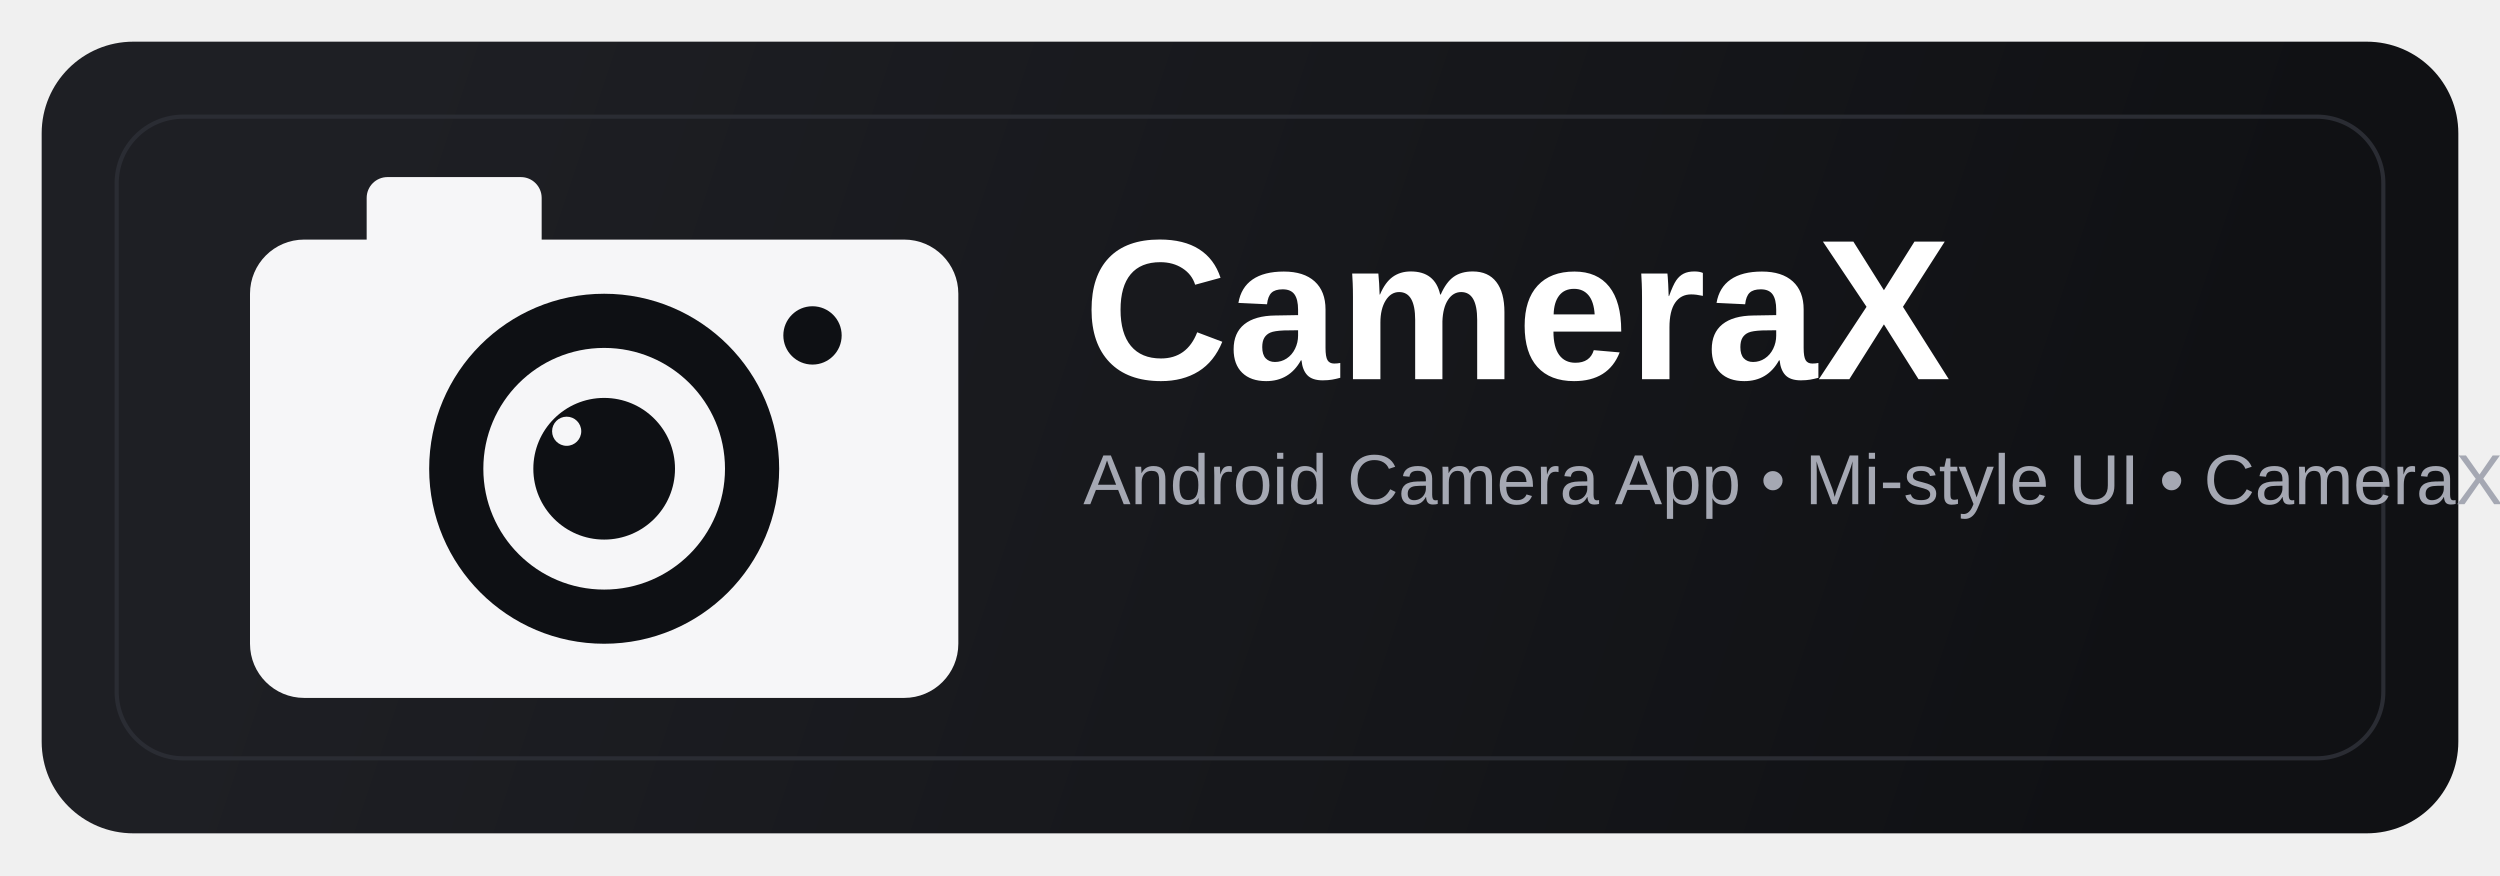
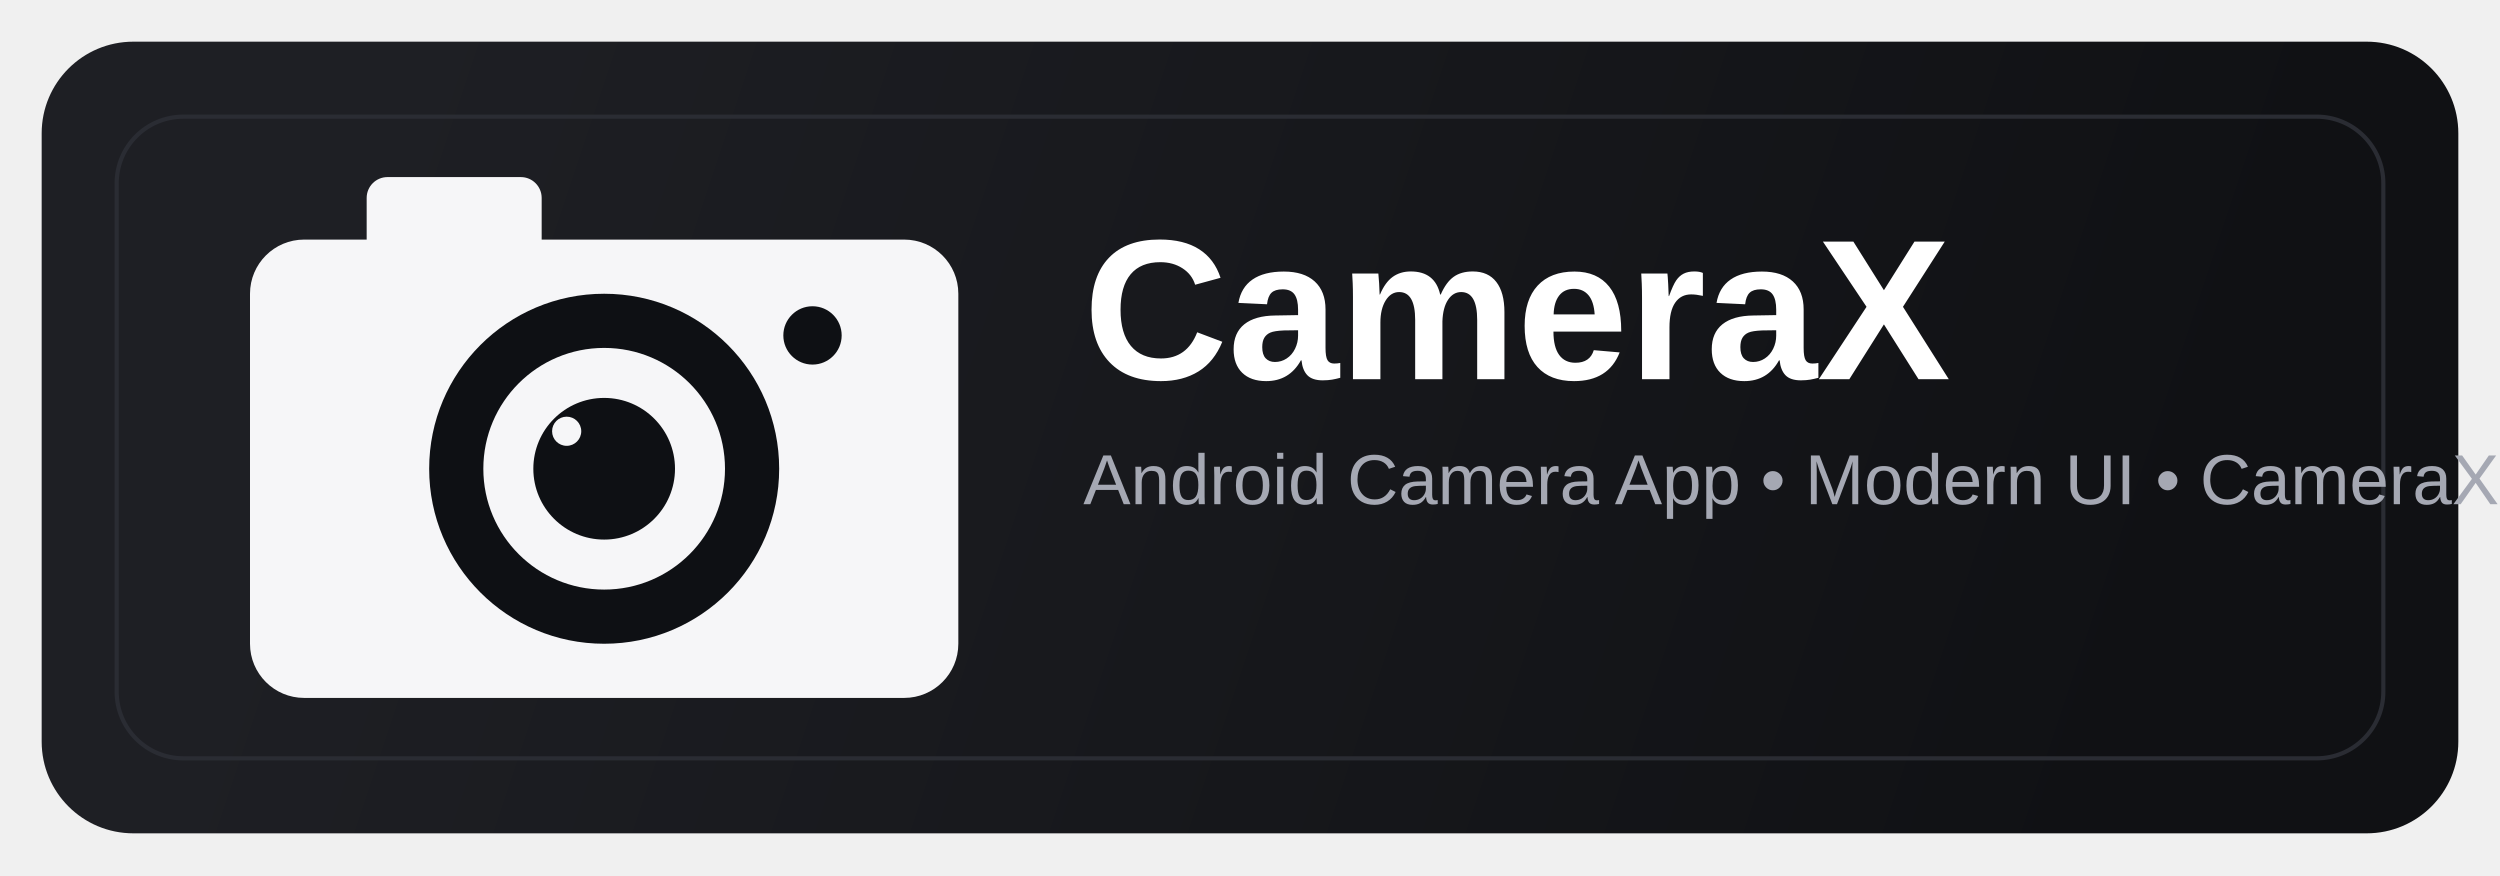
<svg xmlns="http://www.w3.org/2000/svg" width="1200" height="420" viewBox="0 0 1200 420" fill="none">
  <defs>
    <linearGradient id="g" x1="180" y1="70" x2="1020" y2="350" gradientUnits="userSpaceOnUse">
      <stop stop-color="#1E1F24" />
      <stop offset="1" stop-color="#101114" />
    </linearGradient>
  </defs>
  <rect x="20" y="20" width="1160" height="380" rx="44" fill="url(#g)" />
  <rect x="56" y="56" width="1088" height="308" rx="32" stroke="#2A2C33" stroke-width="2" />
  <g transform="translate(120 65)">
    <rect x="0" y="50" width="340" height="220" rx="26" fill="#F6F6F8" />
    <rect x="56" y="20" width="84" height="40" rx="10" fill="#F6F6F8" />
    <circle cx="170" cy="160" r="84" fill="#0E1014" />
    <circle cx="170" cy="160" r="58" fill="#F6F6F8" />
    <circle cx="170" cy="160" r="34" fill="#0E1014" />
    <circle cx="270" cy="96" r="14" fill="#0E1014" />
    <circle cx="152" cy="142" r="7" fill="#F6F6F8" />
  </g>
  <text x="520" y="182" fill="#FFFFFF" font-size="96" font-family="Avenir, Segoe UI, Arial, sans-serif" font-weight="700">CameraX</text>
-   <text x="520" y="242" fill="#A5A8B3" font-size="34" font-family="Avenir, Segoe UI, Arial, sans-serif" font-weight="500">Android Camera App • Mi-style UI • CameraX Pipeline</text>
+   <text x="520" y="242" fill="#A5A8B3" font-size="34" font-family="Avenir, Segoe UI, Arial, sans-serif" font-weight="500">Android Camera App • Modern UI • CameraX Pipeline</text>
</svg>
